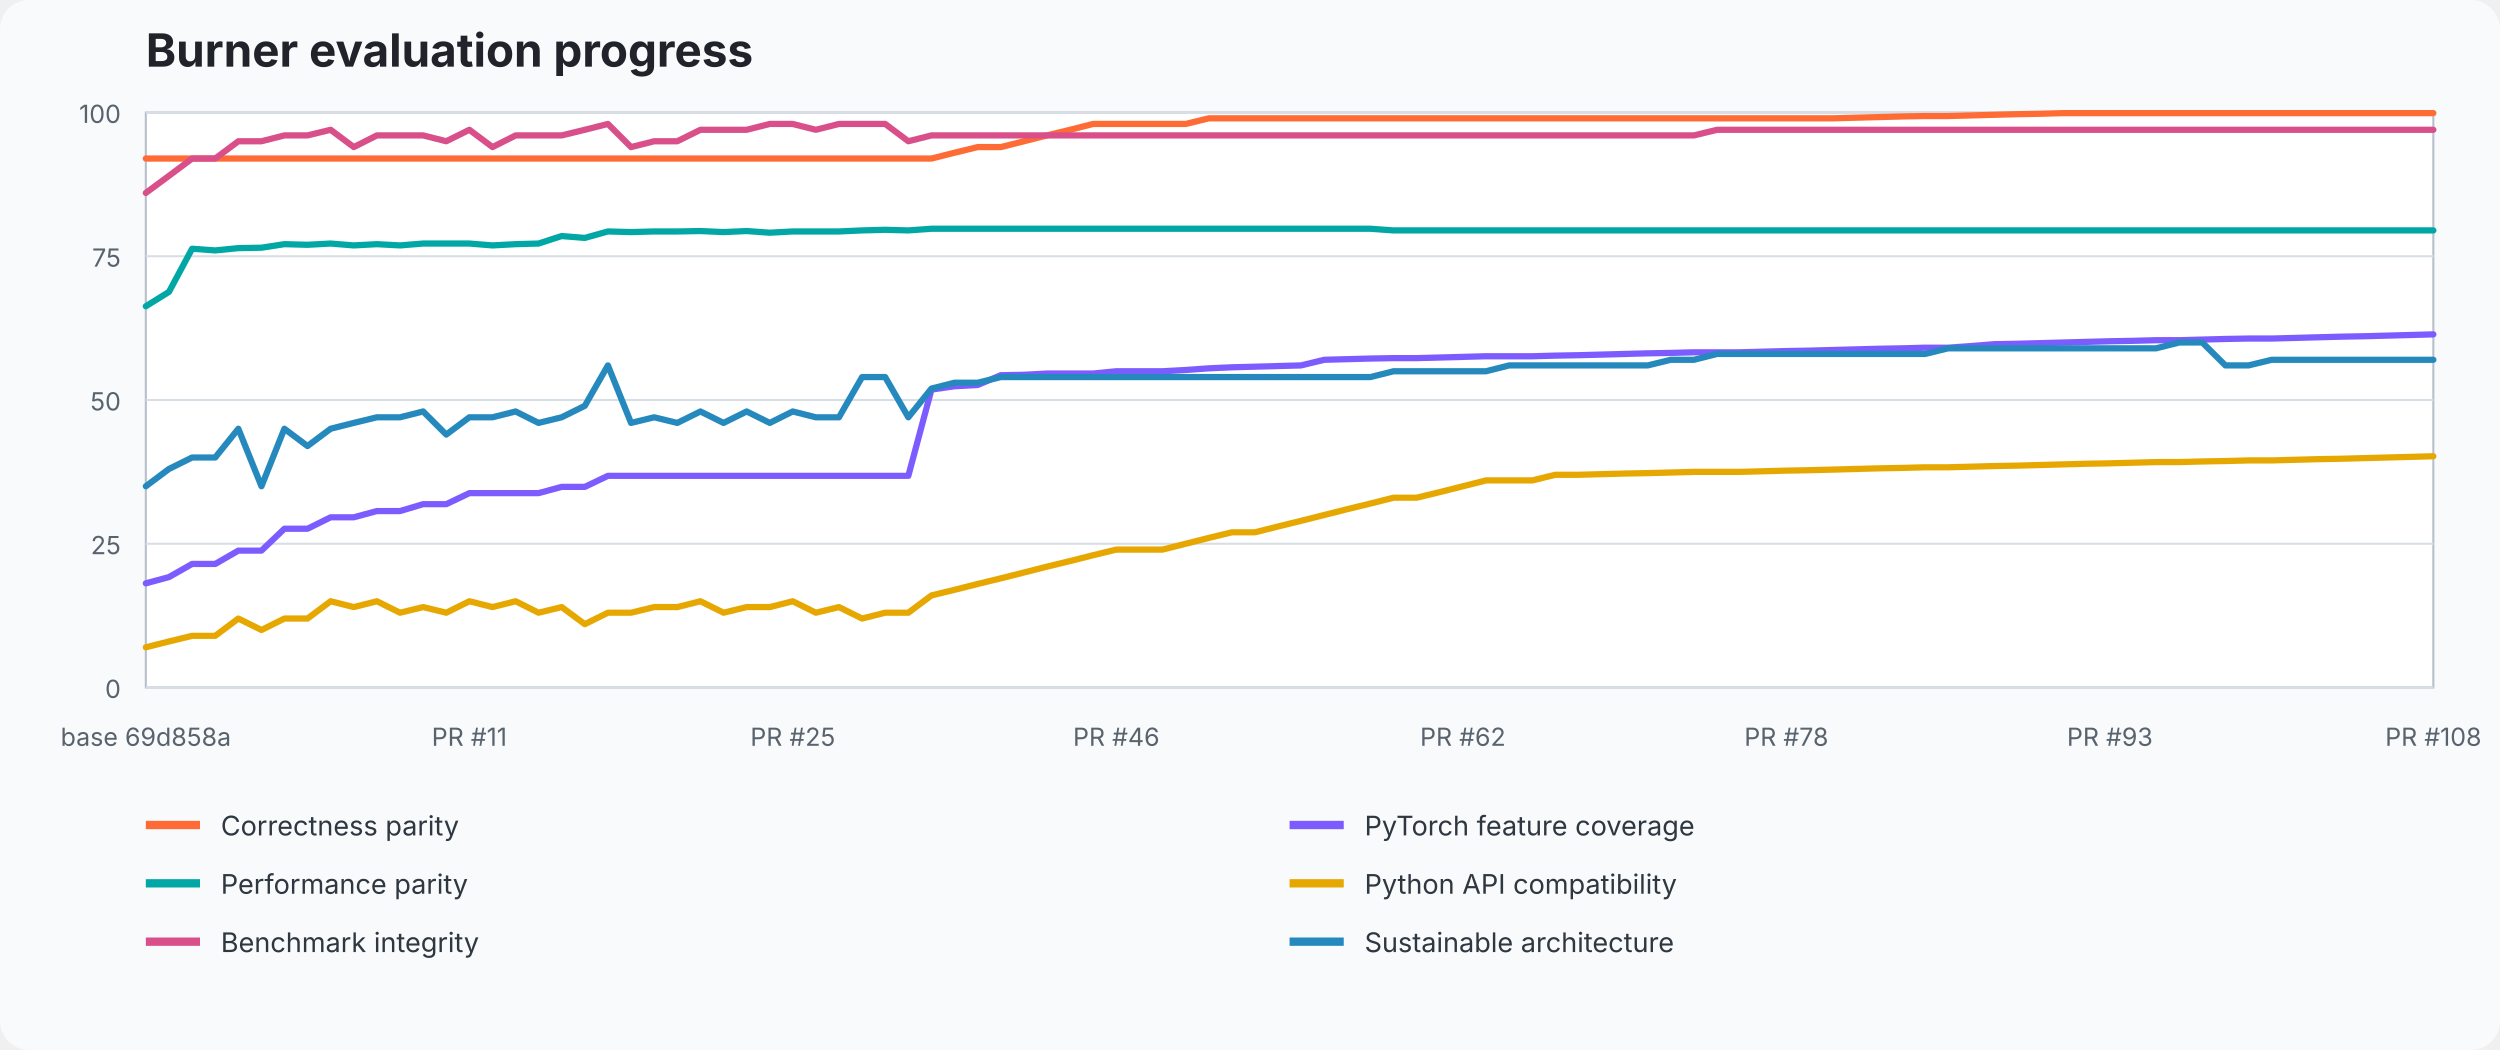
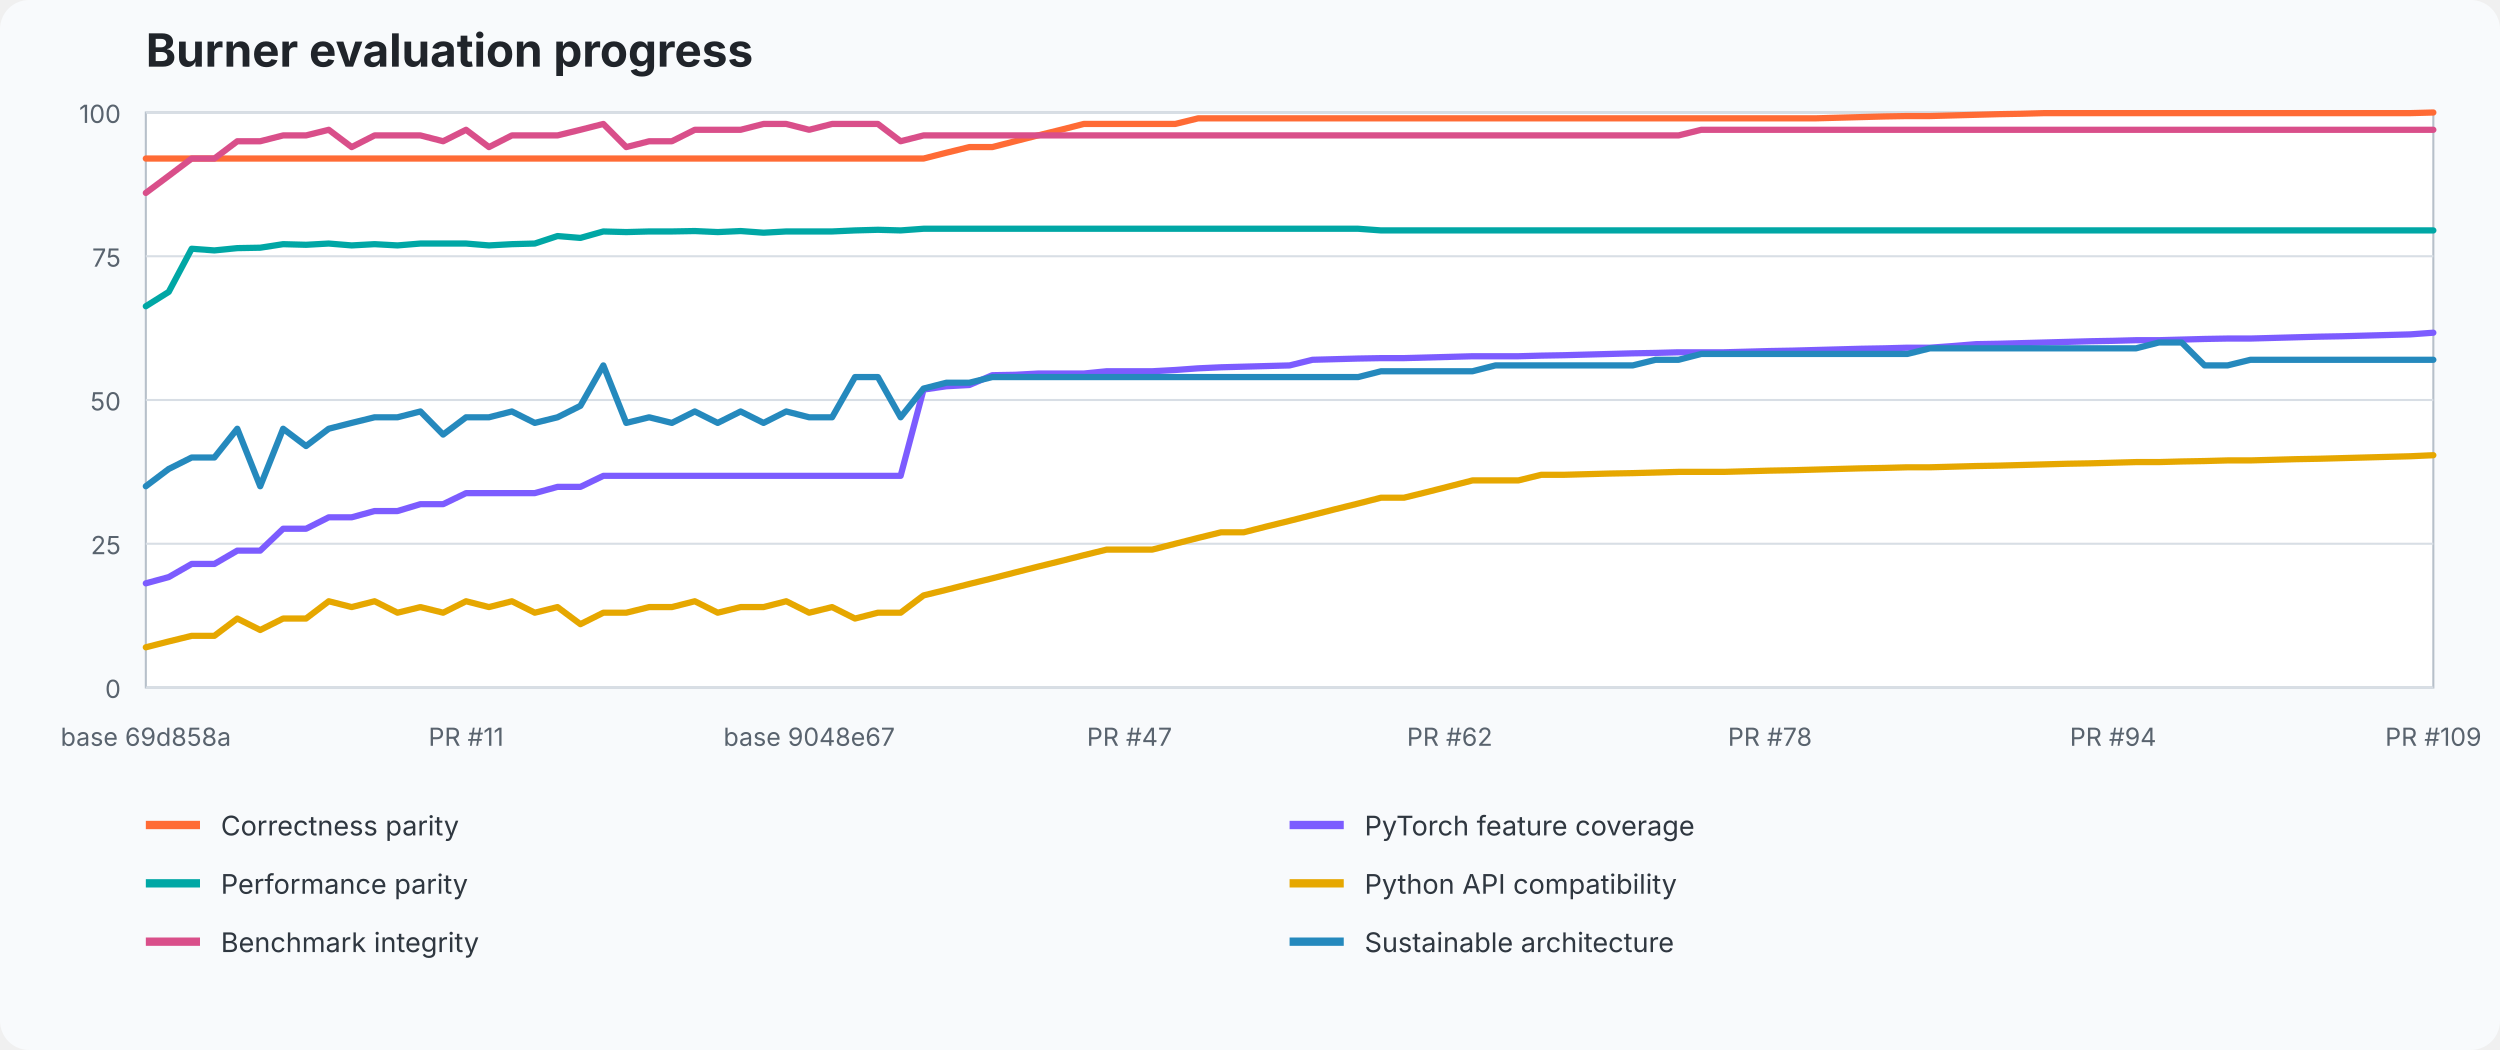
<svg xmlns="http://www.w3.org/2000/svg" width="1200" height="504" viewBox="0 0 1200 504" role="img" aria-labelledby="title desc">
  <style>text{font-family:ui-sans-serif,system-ui,-apple-system,BlinkMacSystemFont,"Segoe UI",sans-serif}.title{font-size:22px;font-weight:700;fill:#20242a}.axis{font-size:12px;fill:#59636e}.legend{font-size:13px;fill:#2f3740}.grid{stroke:#d8dee5;stroke-width:1}.plot{fill:#fff;stroke:#b7c0ca}</style>
  <rect width="100%" height="100%" fill="#f8fafc" rx="14" />
  <text x="70" y="32" class="title">Burner evaluation progress</text>
  <rect x="70" y="54" width="1098" height="276" class="plot" />
  <line x1="70" y1="330" x2="1168" y2="330" class="grid" />
  <text x="58" y="335" text-anchor="end" class="axis">0</text>
  <line x1="70" y1="261" x2="1168" y2="261" class="grid" />
  <text x="58" y="266" text-anchor="end" class="axis">25</text>
  <line x1="70" y1="192" x2="1168" y2="192" class="grid" />
  <text x="58" y="197" text-anchor="end" class="axis">50</text>
  <line x1="70" y1="123" x2="1168" y2="123" class="grid" />
  <text x="58" y="128" text-anchor="end" class="axis">75</text>
  <line x1="70" y1="54" x2="1168" y2="54" class="grid" />
  <text x="58" y="59" text-anchor="end" class="axis">100</text>
-   <polyline points="70.0,76.1 81.1,76.1 92.2,76.1 103.3,76.1 114.4,76.1 125.5,76.1 136.5,76.1 147.6,76.1 158.7,76.1 169.8,76.1 180.9,76.1 192.0,76.1 203.1,76.1 214.2,76.1 225.3,76.1 236.4,76.1 247.5,76.1 258.5,76.1 269.6,76.1 280.7,76.1 291.8,76.1 302.9,76.1 314.0,76.1 325.1,76.1 336.2,76.1 347.3,76.1 358.4,76.1 369.5,76.1 380.5,76.1 391.6,76.1 402.7,76.1 413.8,76.1 424.9,76.1 436.0,76.1 447.1,76.1 458.2,73.3 469.3,70.6 480.4,70.6 491.5,67.8 502.5,65.0 513.6,62.3 524.7,59.5 535.8,59.5 546.9,59.5 558.0,59.5 569.1,59.5 580.2,56.8 591.3,56.8 602.4,56.8 613.5,56.8 624.5,56.8 635.6,56.8 646.7,56.8 657.8,56.8 668.9,56.8 680.0,56.8 691.1,56.8 702.2,56.8 713.3,56.8 724.4,56.8 735.5,56.8 746.5,56.8 757.6,56.8 768.7,56.8 779.8,56.8 790.9,56.8 802.0,56.8 813.1,56.8 824.2,56.8 835.3,56.8 846.4,56.8 857.5,56.8 868.5,56.8 879.6,56.8 890.7,56.5 901.8,56.2 912.9,55.9 924.0,55.7 935.1,55.7 946.2,55.4 957.3,55.1 968.4,54.8 979.5,54.6 990.5,54.3 1001.6,54.3 1012.7,54.3 1023.8,54.3 1034.9,54.3 1046.0,54.3 1057.1,54.3 1068.2,54.3 1079.3,54.3 1090.4,54.3 1101.5,54.3 1112.5,54.3 1123.6,54.3 1134.7,54.3 1145.8,54.3 1156.9,54.3 1168.0,54.3" fill="none" stroke="#ff6b35" stroke-width="3" stroke-linejoin="round" stroke-linecap="round" />
-   <polyline points="70.0,280.0 81.1,277.0 92.2,270.7 103.3,270.7 114.4,264.3 125.5,264.3 136.5,253.8 147.6,253.8 158.7,248.3 169.8,248.3 180.9,245.3 192.0,245.3 203.1,242.0 214.2,242.0 225.3,236.7 236.4,236.7 247.5,236.7 258.5,236.7 269.6,233.7 280.7,233.7 291.8,228.4 302.9,228.4 314.0,228.4 325.1,228.4 336.2,228.4 347.3,228.4 358.4,228.4 369.5,228.4 380.5,228.4 391.6,228.4 402.7,228.4 413.8,228.4 424.9,228.4 436.0,228.4 447.1,187.0 458.2,185.4 469.3,184.8 480.4,180.1 491.5,179.9 502.5,179.3 513.6,179.3 524.7,179.3 535.8,178.2 546.9,178.2 558.0,178.2 569.1,177.6 580.2,176.8 591.3,176.3 602.4,176.0 613.5,175.7 624.5,175.4 635.6,172.7 646.7,172.4 657.8,172.1 668.9,171.9 680.0,171.9 691.1,171.6 702.2,171.3 713.3,171.0 724.4,171.0 735.5,171.0 746.5,170.7 757.6,170.5 768.7,170.2 779.8,169.9 790.9,169.6 802.0,169.4 813.1,169.1 824.2,169.1 835.3,169.1 846.4,168.8 857.5,168.5 868.5,168.3 879.6,168.0 890.7,167.7 901.8,167.4 912.9,167.2 924.0,166.9 935.1,166.9 946.2,166.1 957.3,165.2 968.4,165.0 979.5,164.7 990.5,164.4 1001.6,164.1 1012.7,163.8 1023.8,163.6 1034.9,163.3 1046.0,163.3 1057.1,163.0 1068.2,162.7 1079.3,162.5 1090.4,162.5 1101.5,162.2 1112.5,161.9 1123.6,161.6 1134.7,161.4 1145.8,161.1 1156.9,160.8 1168.0,160.5" fill="none" stroke="#7c5cff" stroke-width="3" stroke-linejoin="round" stroke-linecap="round" />
-   <polyline points="70.0,147.0 81.1,140.1 92.2,119.4 103.3,120.2 114.4,119.1 125.5,118.9 136.5,117.2 147.6,117.5 158.7,116.9 169.8,117.8 180.9,117.2 192.0,117.8 203.1,116.9 214.2,116.9 225.3,116.9 236.4,117.8 247.5,117.2 258.5,116.9 269.6,113.3 280.7,114.2 291.8,111.1 302.9,111.4 314.0,111.1 325.1,111.1 336.2,110.9 347.3,111.4 358.4,110.9 369.5,111.7 380.5,111.1 391.6,111.1 402.7,111.1 413.8,110.6 424.9,110.3 436.0,110.6 447.1,109.8 458.2,109.8 469.3,109.8 480.4,109.8 491.5,109.8 502.5,109.8 513.6,109.8 524.7,109.8 535.8,109.8 546.9,109.8 558.0,109.8 569.1,109.8 580.2,109.8 591.3,109.8 602.4,109.8 613.5,109.8 624.5,109.8 635.6,109.8 646.7,109.8 657.8,109.8 668.9,110.6 680.0,110.6 691.1,110.6 702.2,110.6 713.3,110.6 724.4,110.6 735.5,110.6 746.5,110.6 757.6,110.6 768.7,110.6 779.8,110.6 790.9,110.6 802.0,110.6 813.1,110.6 824.2,110.6 835.3,110.6 846.4,110.6 857.5,110.6 868.5,110.6 879.6,110.6 890.7,110.6 901.8,110.6 912.9,110.6 924.0,110.6 935.1,110.6 946.2,110.6 957.3,110.6 968.4,110.6 979.5,110.6 990.5,110.6 1001.6,110.6 1012.7,110.6 1023.8,110.6 1034.9,110.6 1046.0,110.6 1057.1,110.6 1068.2,110.6 1079.3,110.6 1090.4,110.6 1101.5,110.6 1112.5,110.6 1123.6,110.6 1134.7,110.6 1145.8,110.6 1156.9,110.6 1168.0,110.6" fill="none" stroke="#00a7a5" stroke-width="3" stroke-linejoin="round" stroke-linecap="round" />
-   <polyline points="70.0,310.7 81.1,307.9 92.2,305.2 103.3,305.2 114.4,296.9 125.5,302.4 136.5,296.9 147.6,296.9 158.7,288.6 169.8,291.4 180.9,288.6 192.0,294.1 203.1,291.4 214.2,294.1 225.3,288.6 236.4,291.4 247.5,288.6 258.5,294.1 269.6,291.4 280.7,299.6 291.8,294.1 302.9,294.1 314.0,291.4 325.1,291.4 336.2,288.6 347.3,294.1 358.4,291.4 369.5,291.4 380.5,288.6 391.6,294.1 402.7,291.4 413.8,296.9 424.9,294.1 436.0,294.1 447.1,285.8 458.2,283.1 469.3,280.3 480.4,277.6 491.5,274.8 502.5,272.0 513.6,269.3 524.7,266.5 535.8,263.8 546.9,263.8 558.0,263.8 569.1,261.0 580.2,258.2 591.3,255.5 602.4,255.5 613.5,252.7 624.5,250.0 635.6,247.2 646.7,244.4 657.8,241.7 668.9,238.9 680.0,238.9 691.1,236.2 702.2,233.4 713.3,230.6 724.4,230.6 735.5,230.6 746.5,227.9 757.6,227.9 768.7,227.6 779.8,227.3 790.9,227.1 802.0,226.8 813.1,226.5 824.2,226.5 835.3,226.5 846.4,226.2 857.5,225.9 868.5,225.7 879.6,225.4 890.7,225.1 901.8,224.8 912.9,224.6 924.0,224.3 935.1,224.3 946.2,224.0 957.3,223.7 968.4,223.5 979.5,223.2 990.5,222.9 1001.6,222.6 1012.7,222.4 1023.8,222.1 1034.9,221.8 1046.0,221.8 1057.1,221.5 1068.2,221.3 1079.3,221.0 1090.4,221.0 1101.5,220.7 1112.5,220.4 1123.6,220.2 1134.7,219.9 1145.8,219.6 1156.9,219.3 1168.0,219.0" fill="none" stroke="#e6a700" stroke-width="3" stroke-linejoin="round" stroke-linecap="round" />
-   <polyline points="70.0,92.6 81.1,84.4 92.2,76.1 103.3,76.1 114.4,67.8 125.5,67.8 136.5,65.0 147.6,65.0 158.7,62.3 169.8,70.6 180.9,65.0 192.0,65.0 203.1,65.0 214.2,67.8 225.3,62.3 236.4,70.6 247.5,65.0 258.5,65.0 269.6,65.0 280.7,62.3 291.8,59.5 302.9,70.6 314.0,67.8 325.1,67.8 336.2,62.3 347.3,62.3 358.4,62.3 369.5,59.5 380.5,59.5 391.6,62.3 402.7,59.5 413.8,59.5 424.9,59.5 436.0,67.8 447.1,65.0 458.2,65.0 469.3,65.0 480.4,65.0 491.5,65.0 502.5,65.0 513.6,65.0 524.7,65.0 535.8,65.0 546.9,65.0 558.0,65.0 569.1,65.0 580.2,65.0 591.3,65.0 602.4,65.0 613.5,65.0 624.5,65.0 635.6,65.0 646.7,65.0 657.8,65.0 668.9,65.0 680.0,65.0 691.1,65.0 702.2,65.0 713.3,65.0 724.4,65.0 735.5,65.0 746.5,65.0 757.6,65.0 768.7,65.0 779.8,65.0 790.9,65.0 802.0,65.0 813.1,65.0 824.2,62.3 835.3,62.3 846.4,62.3 857.5,62.3 868.5,62.3 879.6,62.3 890.7,62.3 901.8,62.3 912.9,62.3 924.0,62.3 935.1,62.3 946.2,62.3 957.3,62.3 968.4,62.3 979.5,62.3 990.5,62.3 1001.6,62.3 1012.7,62.3 1023.8,62.3 1034.9,62.3 1046.0,62.3 1057.1,62.3 1068.2,62.3 1079.3,62.3 1090.4,62.3 1101.5,62.3 1112.5,62.3 1123.6,62.3 1134.7,62.3 1145.8,62.3 1156.9,62.3 1168.0,62.3" fill="none" stroke="#d94f8a" stroke-width="3" stroke-linejoin="round" stroke-linecap="round" />
-   <polyline points="70.0,233.4 81.1,225.1 92.2,219.6 103.3,219.6 114.4,205.8 125.5,233.4 136.5,205.8 147.6,214.1 158.7,205.8 169.8,203.0 180.9,200.3 192.0,200.3 203.1,197.5 214.2,208.6 225.3,200.3 236.4,200.3 247.5,197.5 258.5,203.0 269.6,200.3 280.7,194.8 291.8,175.4 302.9,203.0 314.0,200.3 325.1,203.0 336.2,197.5 347.3,203.0 358.4,197.5 369.5,203.0 380.5,197.5 391.6,200.3 402.7,200.3 413.8,181.0 424.9,181.0 436.0,200.3 447.1,186.5 458.2,183.7 469.3,183.7 480.4,181.0 491.5,181.0 502.5,181.0 513.6,181.0 524.7,181.0 535.8,181.0 546.9,181.0 558.0,181.0 569.1,181.0 580.2,181.0 591.3,181.0 602.4,181.0 613.5,181.0 624.5,181.0 635.6,181.0 646.7,181.0 657.8,181.0 668.9,178.2 680.0,178.2 691.1,178.2 702.2,178.2 713.3,178.2 724.4,175.4 735.5,175.4 746.5,175.4 757.6,175.4 768.7,175.4 779.8,175.4 790.9,175.4 802.0,172.7 813.1,172.7 824.2,169.9 835.3,169.9 846.4,169.9 857.5,169.9 868.5,169.9 879.6,169.9 890.7,169.9 901.8,169.9 912.9,169.9 924.0,169.9 935.1,167.2 946.2,167.2 957.3,167.2 968.4,167.2 979.5,167.2 990.5,167.2 1001.6,167.2 1012.7,167.2 1023.8,167.2 1034.9,167.2 1046.0,164.4 1057.1,164.4 1068.2,175.4 1079.3,175.4 1090.4,172.7 1101.5,172.7 1112.5,172.7 1123.6,172.7 1134.7,172.7 1145.8,172.7 1156.9,172.7 1168.0,172.7" fill="none" stroke="#2589bd" stroke-width="3" stroke-linejoin="round" stroke-linecap="round" />
+   <polyline points="70.0,76.1 81.0,76.1 92.0,76.1 102.9,76.1 113.9,76.1 124.9,76.1 135.9,76.1 146.9,76.1 157.8,76.1 168.8,76.1 179.8,76.1 190.8,76.1 201.8,76.1 212.7,76.1 223.7,76.1 234.7,76.1 245.7,76.1 256.7,76.1 267.6,76.1 278.6,76.1 289.6,76.1 300.6,76.1 311.6,76.1 322.5,76.1 333.5,76.1 344.5,76.1 355.5,76.1 366.5,76.1 377.4,76.1 388.4,76.1 399.4,76.1 410.4,76.1 421.4,76.1 432.3,76.1 443.3,76.1 454.3,73.3 465.3,70.6 476.3,70.6 487.2,67.8 498.2,65.0 509.2,62.3 520.2,59.5 531.2,59.5 542.1,59.5 553.1,59.5 564.1,59.5 575.1,56.8 586.1,56.8 597.0,56.8 608.0,56.8 619.0,56.8 630.0,56.8 641.0,56.8 651.9,56.8 662.9,56.8 673.9,56.8 684.9,56.8 695.9,56.8 706.8,56.8 717.8,56.8 728.8,56.8 739.8,56.8 750.8,56.8 761.7,56.8 772.7,56.8 783.7,56.8 794.7,56.8 805.7,56.8 816.6,56.8 827.6,56.8 838.6,56.8 849.6,56.8 860.6,56.8 871.5,56.8 882.5,56.5 893.5,56.2 904.5,55.9 915.5,55.7 926.4,55.7 937.4,55.4 948.4,55.1 959.4,54.8 970.4,54.6 981.3,54.3 992.3,54.3 1003.3,54.3 1014.3,54.3 1025.3,54.3 1036.2,54.3 1047.2,54.3 1058.2,54.3 1069.2,54.3 1080.2,54.3 1091.1,54.3 1102.1,54.3 1113.1,54.3 1124.1,54.3 1135.1,54.3 1146.0,54.3 1157.0,54.3 1168.0,54.0" fill="none" stroke="#ff6b35" stroke-width="3" stroke-linejoin="round" stroke-linecap="round" />
+   <polyline points="70.0,280.0 81.0,277.0 92.0,270.7 102.9,270.7 113.9,264.3 124.9,264.3 135.9,253.8 146.9,253.8 157.8,248.3 168.8,248.3 179.8,245.3 190.8,245.3 201.8,242.0 212.7,242.0 223.7,236.7 234.7,236.7 245.7,236.7 256.7,236.7 267.6,233.7 278.6,233.7 289.6,228.4 300.6,228.4 311.6,228.4 322.5,228.4 333.5,228.4 344.5,228.4 355.5,228.4 366.5,228.4 377.4,228.4 388.4,228.4 399.4,228.4 410.4,228.4 421.4,228.4 432.3,228.4 443.3,187.0 454.3,185.4 465.3,184.8 476.3,180.1 487.2,179.9 498.2,179.3 509.2,179.3 520.2,179.3 531.2,178.2 542.1,178.2 553.1,178.2 564.1,177.6 575.1,176.8 586.1,176.3 597.0,176.0 608.0,175.7 619.0,175.4 630.0,172.7 641.0,172.4 651.9,172.1 662.9,171.9 673.9,171.9 684.9,171.6 695.9,171.3 706.8,171.0 717.8,171.0 728.8,171.0 739.8,170.7 750.8,170.5 761.7,170.2 772.7,169.9 783.7,169.6 794.7,169.4 805.7,169.1 816.6,169.1 827.6,169.1 838.6,168.8 849.6,168.5 860.6,168.3 871.5,168.0 882.5,167.7 893.5,167.4 904.5,167.2 915.5,166.9 926.4,166.9 937.4,166.1 948.4,165.2 959.4,165.0 970.4,164.7 981.3,164.4 992.3,164.1 1003.3,163.8 1014.3,163.6 1025.3,163.3 1036.2,163.3 1047.2,163.0 1058.2,162.7 1069.2,162.5 1080.2,162.5 1091.1,162.2 1102.1,161.9 1113.1,161.6 1124.1,161.4 1135.1,161.1 1146.0,160.8 1157.0,160.5 1168.0,159.7" fill="none" stroke="#7c5cff" stroke-width="3" stroke-linejoin="round" stroke-linecap="round" />
+   <polyline points="70.0,147.0 81.0,140.1 92.0,119.4 102.9,120.2 113.9,119.1 124.9,118.9 135.9,117.2 146.9,117.5 157.8,116.9 168.8,117.8 179.8,117.2 190.8,117.8 201.8,116.9 212.7,116.9 223.7,116.9 234.7,117.8 245.7,117.2 256.7,116.9 267.6,113.3 278.6,114.2 289.6,111.1 300.6,111.4 311.6,111.1 322.5,111.1 333.5,110.9 344.5,111.4 355.5,110.9 366.5,111.7 377.4,111.1 388.4,111.1 399.4,111.1 410.4,110.6 421.4,110.3 432.3,110.6 443.3,109.8 454.3,109.8 465.3,109.8 476.3,109.8 487.2,109.8 498.2,109.8 509.2,109.8 520.2,109.8 531.2,109.8 542.1,109.8 553.1,109.8 564.1,109.8 575.1,109.8 586.1,109.8 597.0,109.8 608.0,109.8 619.0,109.8 630.0,109.8 641.0,109.8 651.9,109.8 662.9,110.6 673.9,110.6 684.9,110.6 695.9,110.6 706.8,110.6 717.8,110.6 728.8,110.6 739.8,110.6 750.8,110.6 761.7,110.6 772.7,110.6 783.7,110.6 794.7,110.6 805.7,110.6 816.6,110.6 827.6,110.6 838.6,110.6 849.6,110.6 860.6,110.6 871.5,110.6 882.5,110.6 893.5,110.6 904.5,110.6 915.5,110.6 926.4,110.6 937.4,110.6 948.4,110.6 959.4,110.6 970.4,110.6 981.3,110.6 992.3,110.6 1003.3,110.6 1014.3,110.6 1025.3,110.6 1036.2,110.6 1047.2,110.6 1058.2,110.6 1069.2,110.6 1080.2,110.6 1091.1,110.6 1102.1,110.6 1113.1,110.6 1124.1,110.6 1135.1,110.6 1146.0,110.6 1157.0,110.6 1168.0,110.6" fill="none" stroke="#00a7a5" stroke-width="3" stroke-linejoin="round" stroke-linecap="round" />
+   <polyline points="70.0,310.7 81.0,307.9 92.0,305.2 102.9,305.2 113.9,296.9 124.9,302.4 135.9,296.9 146.9,296.9 157.8,288.6 168.8,291.4 179.8,288.6 190.8,294.1 201.8,291.4 212.7,294.1 223.7,288.6 234.7,291.4 245.7,288.6 256.7,294.1 267.6,291.4 278.6,299.6 289.6,294.1 300.6,294.1 311.6,291.4 322.5,291.4 333.5,288.6 344.5,294.1 355.5,291.4 366.5,291.4 377.4,288.6 388.4,294.1 399.4,291.4 410.4,296.9 421.4,294.1 432.3,294.1 443.3,285.8 454.3,283.1 465.3,280.3 476.3,277.6 487.2,274.8 498.2,272.0 509.2,269.3 520.2,266.5 531.2,263.8 542.1,263.8 553.1,263.8 564.1,261.0 575.1,258.2 586.1,255.5 597.0,255.5 608.0,252.7 619.0,250.0 630.0,247.2 641.0,244.4 651.9,241.7 662.9,238.9 673.9,238.9 684.9,236.2 695.9,233.4 706.8,230.6 717.8,230.6 728.8,230.6 739.8,227.9 750.8,227.9 761.7,227.6 772.7,227.3 783.7,227.1 794.7,226.8 805.7,226.5 816.6,226.5 827.6,226.5 838.6,226.2 849.6,225.9 860.6,225.7 871.5,225.4 882.5,225.1 893.5,224.8 904.5,224.6 915.5,224.3 926.4,224.3 937.4,224.0 948.4,223.7 959.4,223.5 970.4,223.2 981.3,222.9 992.3,222.6 1003.3,222.4 1014.3,222.1 1025.3,221.8 1036.2,221.8 1047.2,221.5 1058.2,221.3 1069.2,221.0 1080.2,221.0 1091.1,220.7 1102.1,220.4 1113.1,220.2 1124.1,219.9 1135.1,219.6 1146.0,219.3 1157.0,219.0 1168.0,218.5" fill="none" stroke="#e6a700" stroke-width="3" stroke-linejoin="round" stroke-linecap="round" />
+   <polyline points="70.0,92.6 81.0,84.4 92.0,76.1 102.9,76.1 113.9,67.8 124.9,67.8 135.9,65.0 146.9,65.0 157.8,62.3 168.8,70.6 179.8,65.0 190.8,65.0 201.8,65.0 212.7,67.8 223.7,62.3 234.7,70.6 245.7,65.0 256.7,65.0 267.6,65.0 278.6,62.3 289.6,59.5 300.6,70.6 311.6,67.8 322.5,67.8 333.5,62.3 344.5,62.3 355.5,62.3 366.5,59.5 377.4,59.5 388.4,62.3 399.4,59.5 410.4,59.5 421.4,59.5 432.3,67.8 443.3,65.0 454.3,65.0 465.3,65.0 476.3,65.0 487.2,65.0 498.2,65.0 509.2,65.0 520.2,65.0 531.2,65.0 542.1,65.0 553.1,65.0 564.1,65.0 575.1,65.0 586.1,65.0 597.0,65.0 608.0,65.0 619.0,65.0 630.0,65.0 641.0,65.0 651.9,65.0 662.9,65.0 673.9,65.0 684.9,65.0 695.9,65.0 706.8,65.0 717.8,65.0 728.8,65.0 739.8,65.0 750.8,65.0 761.7,65.0 772.7,65.0 783.7,65.0 794.7,65.0 805.7,65.0 816.6,62.3 827.6,62.3 838.6,62.3 849.6,62.3 860.6,62.3 871.5,62.3 882.5,62.3 893.5,62.3 904.5,62.3 915.5,62.3 926.4,62.3 937.4,62.3 948.4,62.3 959.4,62.3 970.4,62.3 981.3,62.3 992.3,62.3 1003.3,62.3 1014.3,62.3 1025.3,62.3 1036.2,62.3 1047.2,62.3 1058.2,62.3 1069.2,62.3 1080.2,62.3 1091.1,62.3 1102.1,62.3 1113.1,62.3 1124.1,62.3 1135.1,62.3 1146.0,62.3 1157.0,62.3 1168.0,62.3" fill="none" stroke="#d94f8a" stroke-width="3" stroke-linejoin="round" stroke-linecap="round" />
+   <polyline points="70.0,233.4 81.0,225.1 92.0,219.6 102.9,219.6 113.9,205.8 124.9,233.4 135.9,205.8 146.9,214.1 157.8,205.8 168.8,203.0 179.8,200.3 190.8,200.3 201.8,197.5 212.7,208.6 223.7,200.3 234.7,200.3 245.7,197.5 256.7,203.0 267.6,200.3 278.6,194.8 289.6,175.4 300.6,203.0 311.6,200.3 322.5,203.0 333.5,197.5 344.5,203.0 355.5,197.5 366.5,203.0 377.4,197.5 388.4,200.3 399.4,200.3 410.4,181.0 421.4,181.0 432.3,200.3 443.3,186.5 454.3,183.7 465.3,183.7 476.3,181.0 487.2,181.0 498.2,181.0 509.2,181.0 520.2,181.0 531.2,181.0 542.1,181.0 553.1,181.0 564.1,181.0 575.1,181.0 586.1,181.0 597.0,181.0 608.0,181.0 619.0,181.0 630.0,181.0 641.0,181.0 651.9,181.0 662.9,178.2 673.9,178.2 684.9,178.2 695.9,178.2 706.8,178.2 717.8,175.4 728.8,175.4 739.8,175.4 750.8,175.4 761.7,175.4 772.7,175.4 783.7,175.4 794.7,172.7 805.7,172.7 816.6,169.9 827.6,169.9 838.6,169.9 849.6,169.9 860.6,169.9 871.5,169.9 882.5,169.9 893.5,169.9 904.5,169.9 915.5,169.9 926.4,167.2 937.4,167.2 948.4,167.2 959.4,167.2 970.4,167.2 981.3,167.2 992.3,167.2 1003.3,167.2 1014.3,167.2 1025.3,167.2 1036.2,164.4 1047.2,164.4 1058.2,175.4 1069.2,175.4 1080.2,172.7 1091.1,172.7 1102.1,172.7 1113.1,172.7 1124.1,172.7 1135.1,172.7 1146.0,172.7 1157.0,172.7 1168.0,172.7" fill="none" stroke="#2589bd" stroke-width="3" stroke-linejoin="round" stroke-linecap="round" />
  <text x="70" y="358" text-anchor="middle" class="axis">base 69d858a</text>
-   <text x="225.273" y="358" text-anchor="middle" class="axis">PR #11</text>
-   <text x="380.545" y="358" text-anchor="middle" class="axis">PR #25</text>
-   <text x="535.818" y="358" text-anchor="middle" class="axis">PR #46</text>
-   <text x="702.182" y="358" text-anchor="middle" class="axis">PR #62</text>
-   <text x="857.455" y="358" text-anchor="middle" class="axis">PR #78</text>
-   <text x="1012.727" y="358" text-anchor="middle" class="axis">PR #93</text>
-   <text x="1168" y="358" text-anchor="middle" class="axis">PR #108</text>
+   <text x="223.72" y="358" text-anchor="middle" class="axis">PR #11</text>
+   <text x="388.42" y="358" text-anchor="middle" class="axis">base 9048e67</text>
+   <text x="542.14" y="358" text-anchor="middle" class="axis">PR #47</text>
+   <text x="695.86" y="358" text-anchor="middle" class="axis">PR #62</text>
+   <text x="849.58" y="358" text-anchor="middle" class="axis">PR #78</text>
+   <text x="1014.28" y="358" text-anchor="middle" class="axis">PR #94</text>
+   <text x="1168" y="358" text-anchor="middle" class="axis">PR #109</text>
  <line x1="70" y1="396" x2="96" y2="396" stroke="#ff6b35" stroke-width="4" />
  <text x="106" y="401" class="legend">Correctness parity</text>
  <line x1="619" y1="396" x2="645" y2="396" stroke="#7c5cff" stroke-width="4" />
  <text x="655" y="401" class="legend">PyTorch feature coverage</text>
  <line x1="70" y1="424" x2="96" y2="424" stroke="#00a7a5" stroke-width="4" />
  <text x="106" y="429" class="legend">Performance parity</text>
  <line x1="619" y1="424" x2="645" y2="424" stroke="#e6a700" stroke-width="4" />
  <text x="655" y="429" class="legend">Python API compatibility</text>
  <line x1="70" y1="452" x2="96" y2="452" stroke="#d94f8a" stroke-width="4" />
  <text x="106" y="457" class="legend">Benchmark integrity</text>
  <line x1="619" y1="452" x2="645" y2="452" stroke="#2589bd" stroke-width="4" />
  <text x="655" y="457" class="legend">Sustainable architecture</text>
</svg>
